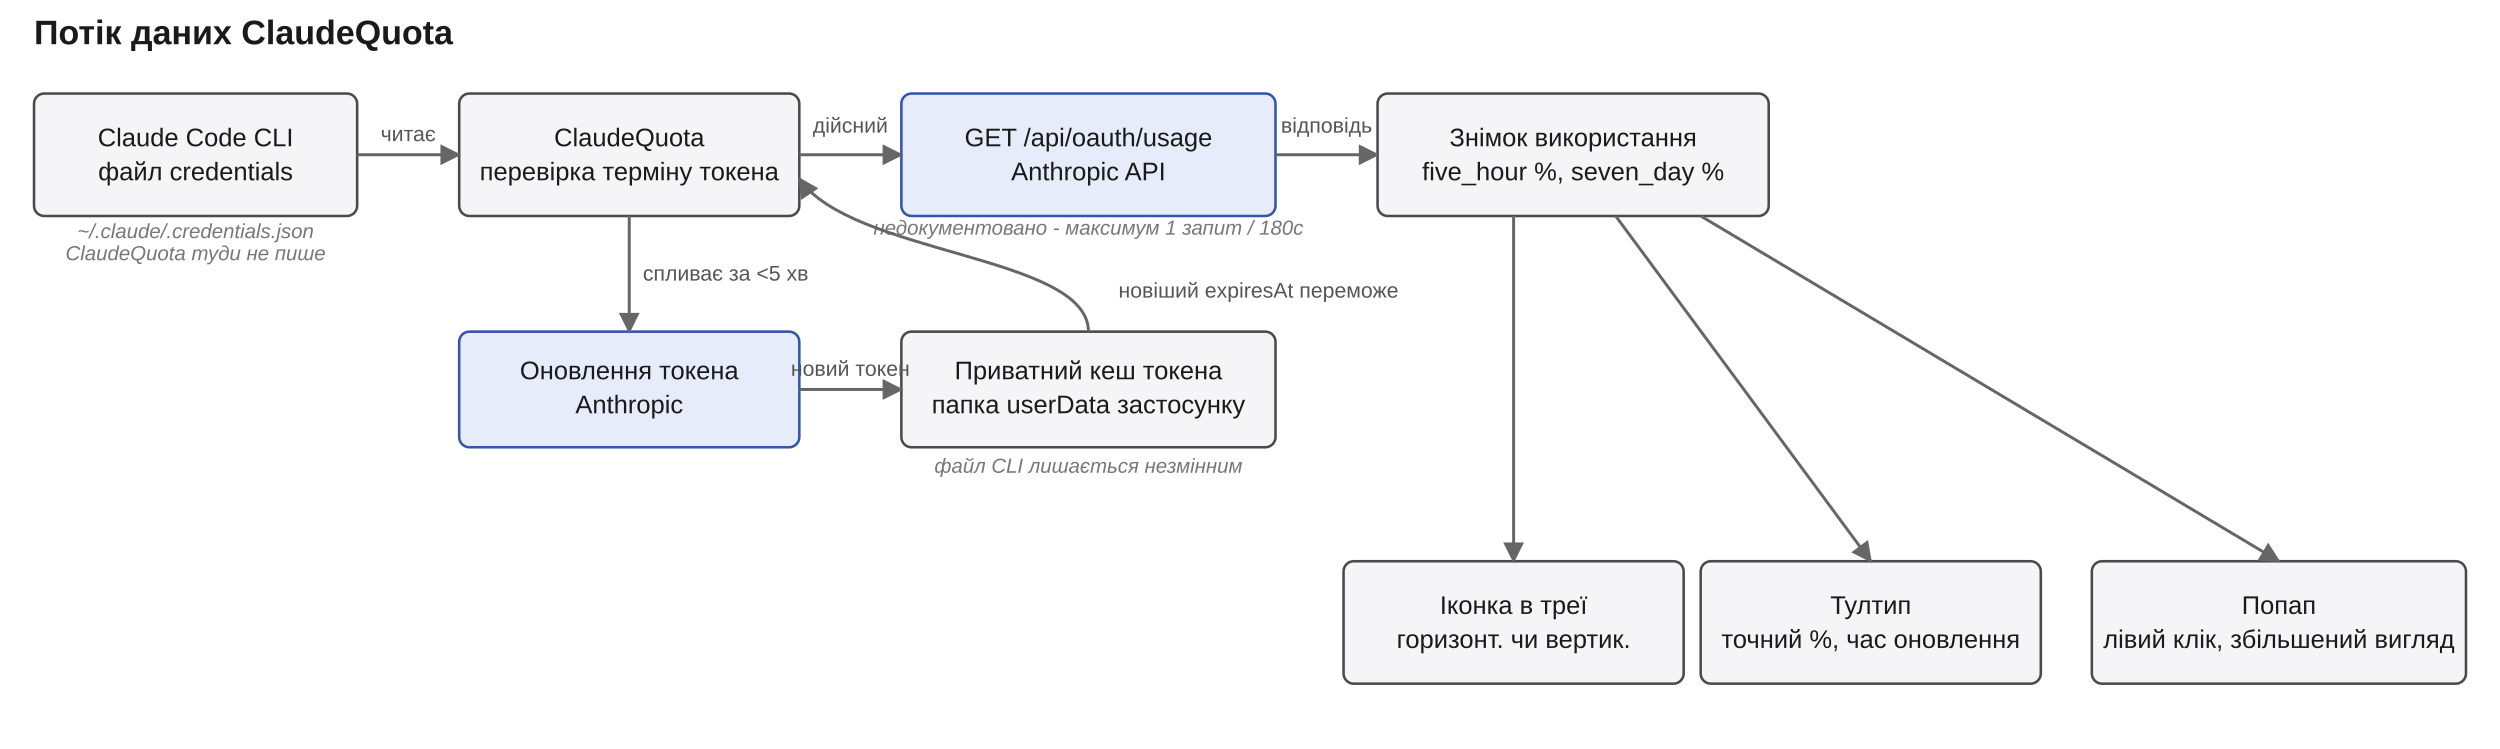
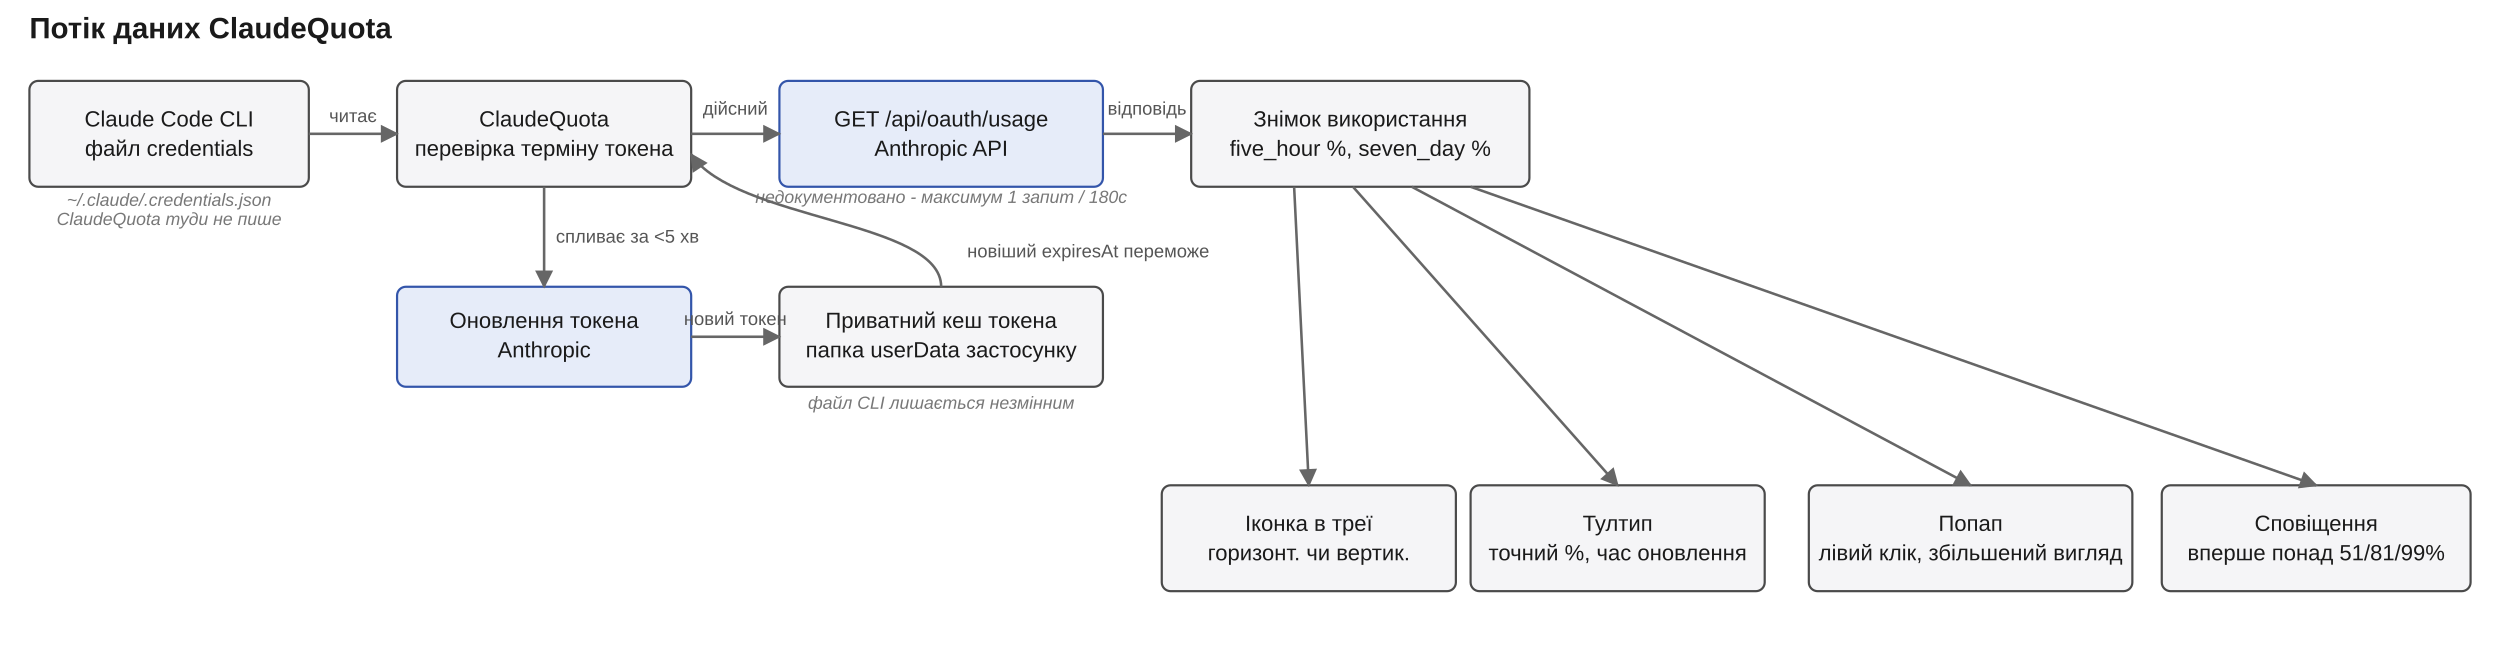
- <svg xmlns="http://www.w3.org/2000/svg" viewBox="0 0 1470 440" font-family="Segoe UI, Arial, sans-serif">
+ <svg xmlns="http://www.w3.org/2000/svg" viewBox="0 0 1700 440" font-family="Segoe UI, Arial, sans-serif">
  <defs>
    <marker id="arrow" viewBox="0 0 10 10" refX="9" refY="5" markerWidth="7" markerHeight="7" orient="auto-start-reverse">
      <path d="M0,0 L10,5 L0,10 z" class="arrowhead" />
    </marker>
  </defs>
  <style>
    text { font-size: 15px; }
    .title { font-size: 20px; font-weight: 600; fill: #1a1a1a; }
    .box rect { fill: #f5f5f7; stroke: #4a4a4a; stroke-width: 1.5; }
    .box text { fill: #1a1a1a; }
    .box.accent rect { fill: #e6ecf9; stroke: #3355aa; }
    .box.accent text { fill: #1a1a1a; }
    .arrow { stroke: #666666; stroke-width: 1.75; fill: none; }
    .arrowhead { fill: #666666; }
    .edge-label { fill: #555555; font-size: 12.5px; }
    .note { fill: #777777; font-size: 12px; font-style: italic; }

    @media (prefers-color-scheme: dark) {
      .title { fill: #f0f0f0; }
      .box rect { fill: #2a2a2e; stroke: #9a9a9a; }
      .box text { fill: #f0f0f0; }
      .box.accent rect { fill: #24344a; stroke: #7aa2e8; }
      .box.accent text { fill: #f0f0f0; }
      .arrow { stroke: #aaaaaa; }
      .arrowhead { fill: #aaaaaa; }
      .edge-label { fill: #bbbbbb; }
      .note { fill: #999999; }
    }
  </style>
  <text x="20" y="26" class="title">Потік даних ClaudeQuota</text>
  <g class="box">
    <rect x="20" y="55" width="190" height="72" rx="6" />
    <text x="115" y="86" text-anchor="middle">Claude Code CLI</text>
    <text x="115" y="106" text-anchor="middle">файл credentials</text>
  </g>
  <text x="115" y="140" text-anchor="middle" class="note">~/.claude/.credentials.json</text>
  <text x="115" y="153" text-anchor="middle" class="note">ClaudeQuota туди не пише</text>
  <g class="box">
    <rect x="270" y="55" width="200" height="72" rx="6" />
    <text x="370" y="86" text-anchor="middle">ClaudeQuota</text>
    <text x="370" y="106" text-anchor="middle">перевірка терміну токена</text>
  </g>
  <g class="box accent">
    <rect x="530" y="55" width="220" height="72" rx="6" />
    <text x="640" y="86" text-anchor="middle">GET /api/oauth/usage</text>
    <text x="640" y="106" text-anchor="middle">Anthropic API</text>
  </g>
  <g class="box">
    <rect x="810" y="55" width="230" height="72" rx="6" />
    <text x="925" y="86" text-anchor="middle">Знімок використання</text>
    <text x="925" y="106" text-anchor="middle">five_hour %, seven_day %</text>
  </g>
  <path class="arrow" marker-end="url(#arrow)" d="M210,91 L270,91" />
  <text x="240" y="83" text-anchor="middle" class="edge-label">читає</text>
  <path class="arrow" marker-end="url(#arrow)" d="M470,91 L530,91" />
  <text x="500" y="78" text-anchor="middle" class="edge-label">дійсний</text>
  <path class="arrow" marker-end="url(#arrow)" d="M750,91 L810,91" />
  <text x="780" y="78" text-anchor="middle" class="edge-label">відповідь</text>
  <g class="box accent">
    <rect x="270" y="195" width="200" height="68" rx="6" />
    <text x="370" y="223" text-anchor="middle">Оновлення токена</text>
    <text x="370" y="243" text-anchor="middle">Anthropic</text>
  </g>
  <g class="box">
    <rect x="530" y="195" width="220" height="68" rx="6" />
    <text x="640" y="223" text-anchor="middle">Приватний кеш токена</text>
    <text x="640" y="243" text-anchor="middle">папка userData застосунку</text>
  </g>
  <text x="640" y="278" text-anchor="middle" class="note">файл CLI лишається незмінним</text>
  <text x="640" y="138" text-anchor="middle" class="note">недокументовано - максимум 1 запит / 180с</text>
  <path class="arrow" marker-end="url(#arrow)" d="M370,127 L370,195" />
  <text x="378" y="165" class="edge-label">спливає за &lt;5 хв</text>
  <path class="arrow" marker-end="url(#arrow)" d="M470,229 L530,229" />
  <text x="500" y="221" text-anchor="middle" class="edge-label">новий токен</text>
  <path class="arrow" marker-end="url(#arrow)" d="M640,195 C 640,150 500,150 470,105" />
  <text x="740" y="175" text-anchor="middle" class="edge-label">новіший expiresAt переможе</text>
  <g class="box">
    <rect x="790" y="330" width="200" height="72" rx="6" />
    <text x="890" y="361" text-anchor="middle">Іконка в треї</text>
    <text x="890" y="381" text-anchor="middle">горизонт. чи вертик.</text>
  </g>
  <g class="box">
    <rect x="1000" y="330" width="200" height="72" rx="6" />
    <text x="1100" y="361" text-anchor="middle">Тултип</text>
    <text x="1100" y="381" text-anchor="middle">точний %, час оновлення</text>
  </g>
  <g class="box">
    <rect x="1230" y="330" width="220" height="72" rx="6" />
    <text x="1340" y="361" text-anchor="middle">Попап</text>
    <text x="1340" y="381" text-anchor="middle">лівий клік, збільшений вигляд</text>
  </g>
-   <path class="arrow" marker-end="url(#arrow)" d="M890,127 L890,330" />
-   <path class="arrow" marker-end="url(#arrow)" d="M950,127 L1100,330" />
-   <path class="arrow" marker-end="url(#arrow)" d="M1000,127 L1340,330" />
+   <g class="box">
+     <rect x="1470" y="330" width="210" height="72" rx="6" />
+     <text x="1575" y="361" text-anchor="middle">Сповіщення</text>
+     <text x="1575" y="381" text-anchor="middle">вперше понад 51/81/99%</text>
+   </g>
+   <path class="arrow" marker-end="url(#arrow)" d="M880,127 L890,330" />
+   <path class="arrow" marker-end="url(#arrow)" d="M920,127 L1100,330" />
+   <path class="arrow" marker-end="url(#arrow)" d="M960,127 L1340,330" />
+   <path class="arrow" marker-end="url(#arrow)" d="M1000,127 L1575,330" />
</svg>
